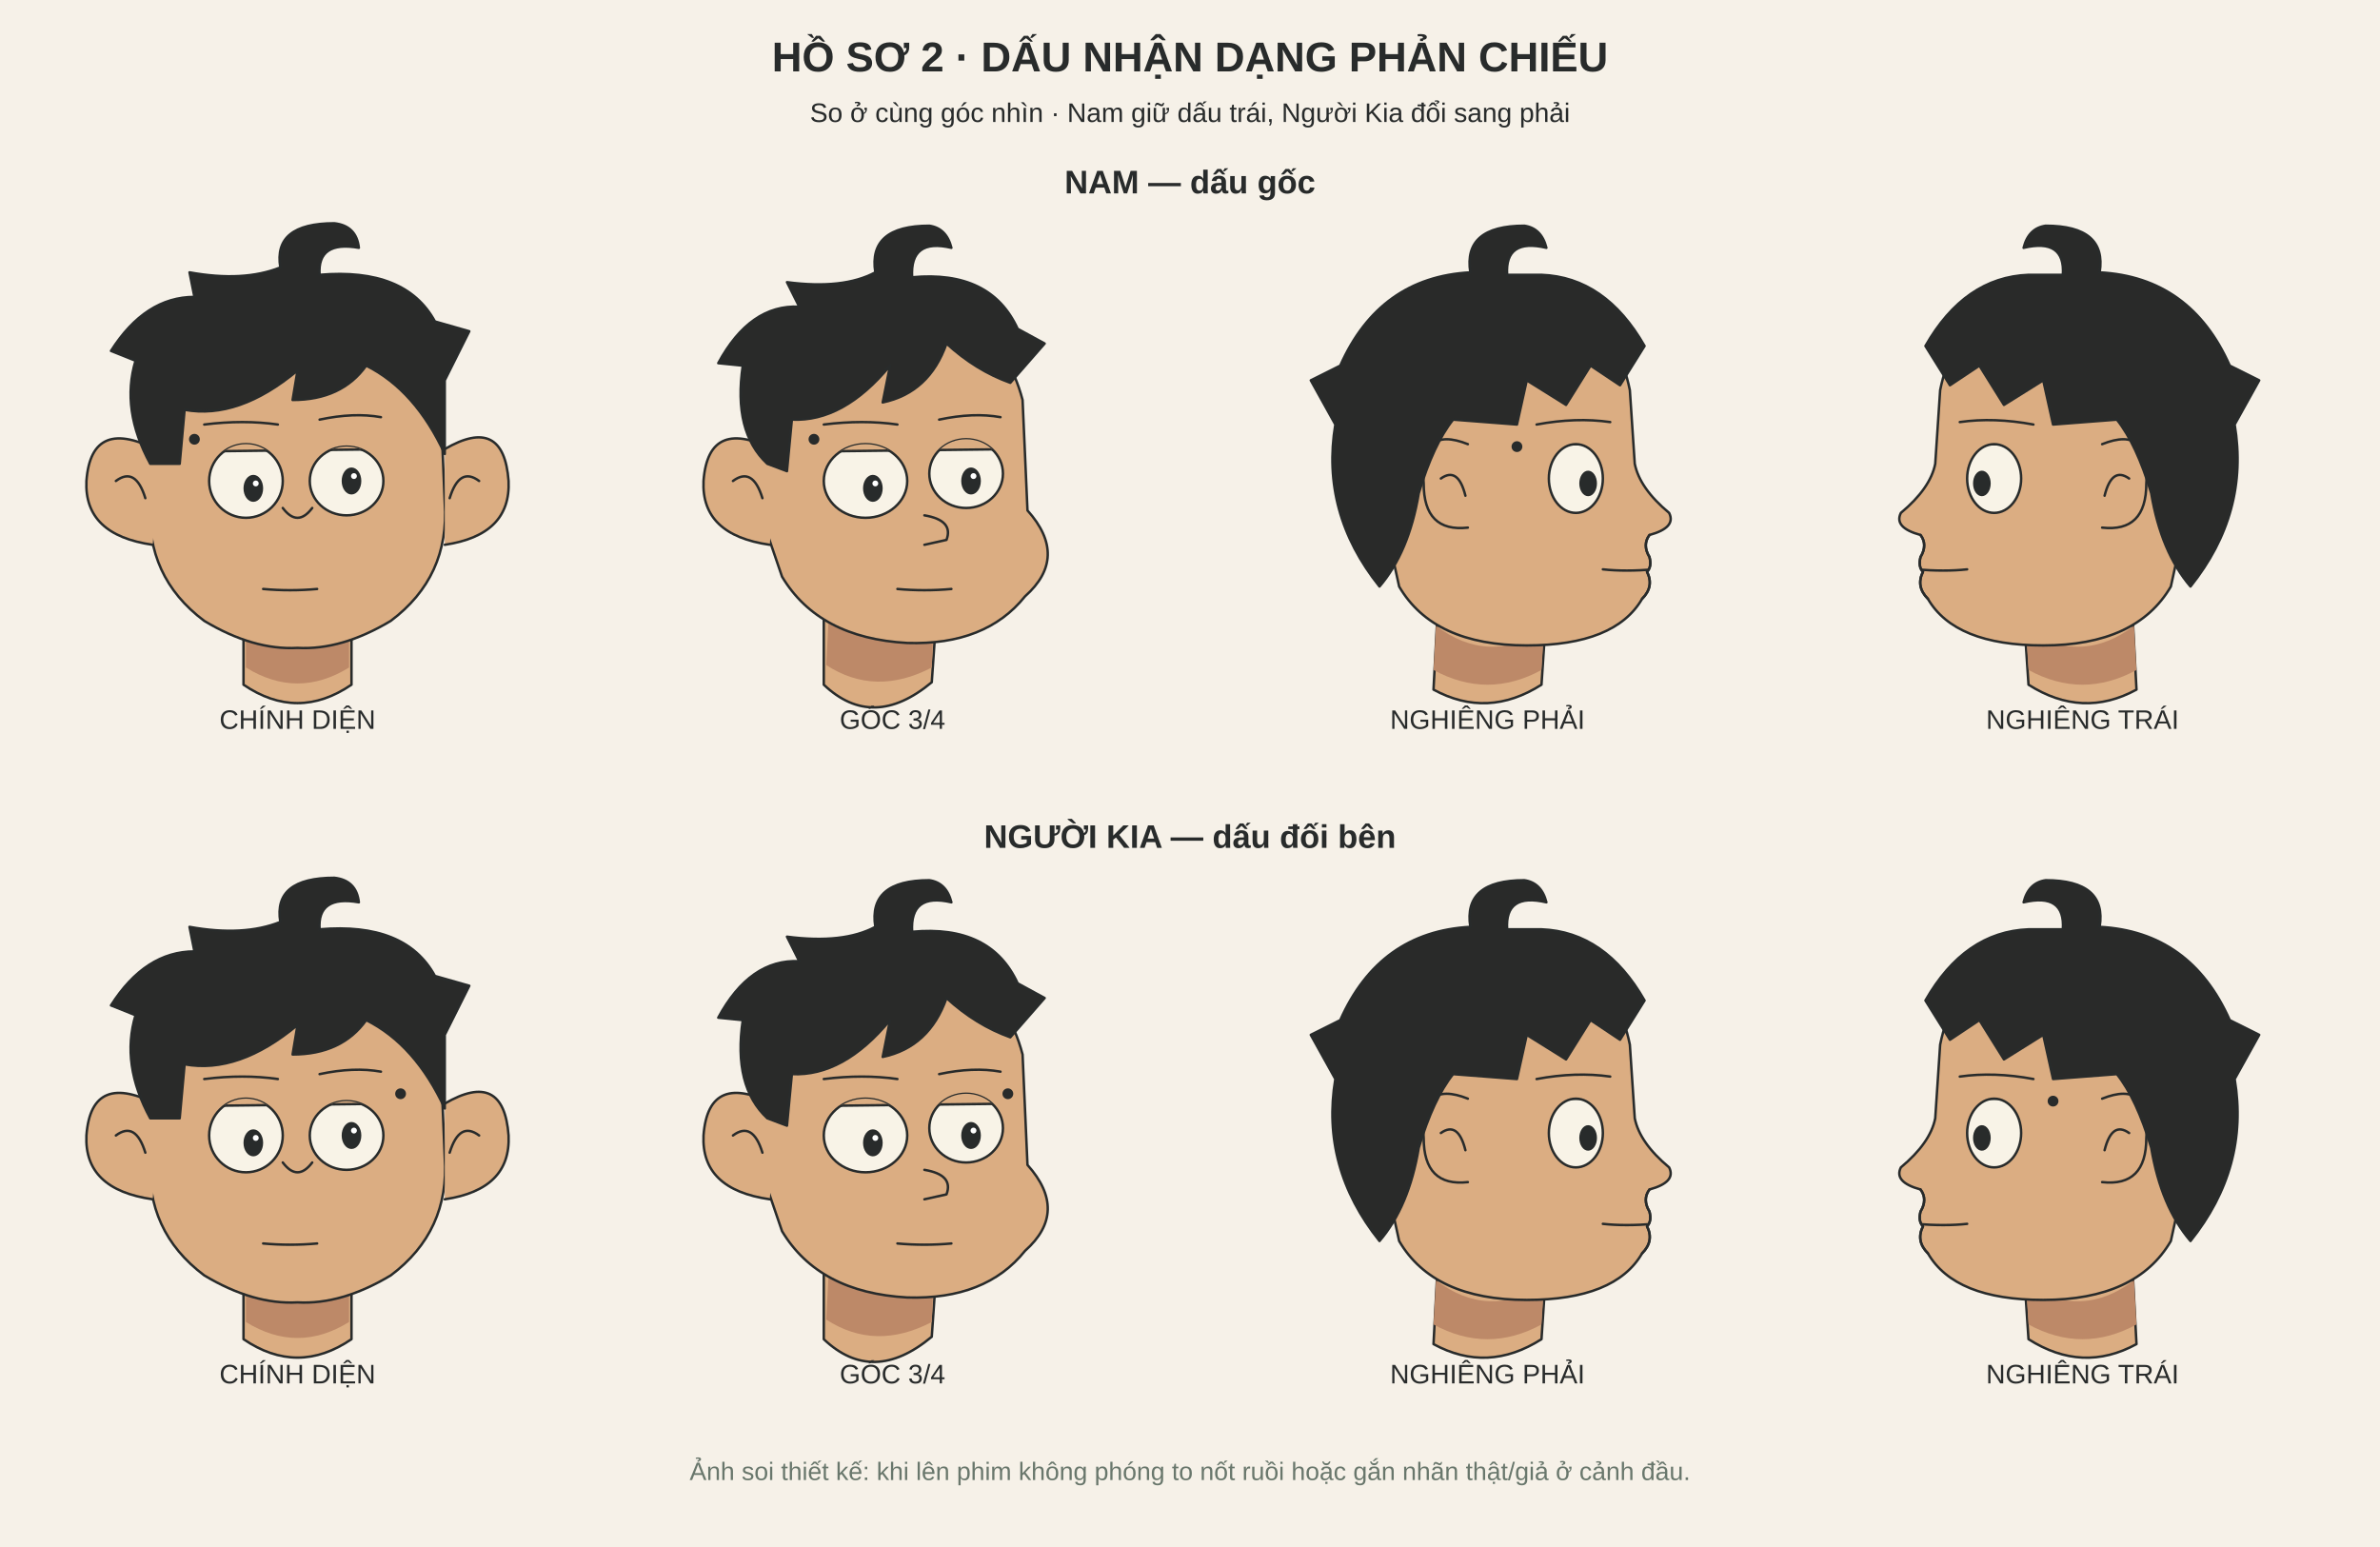
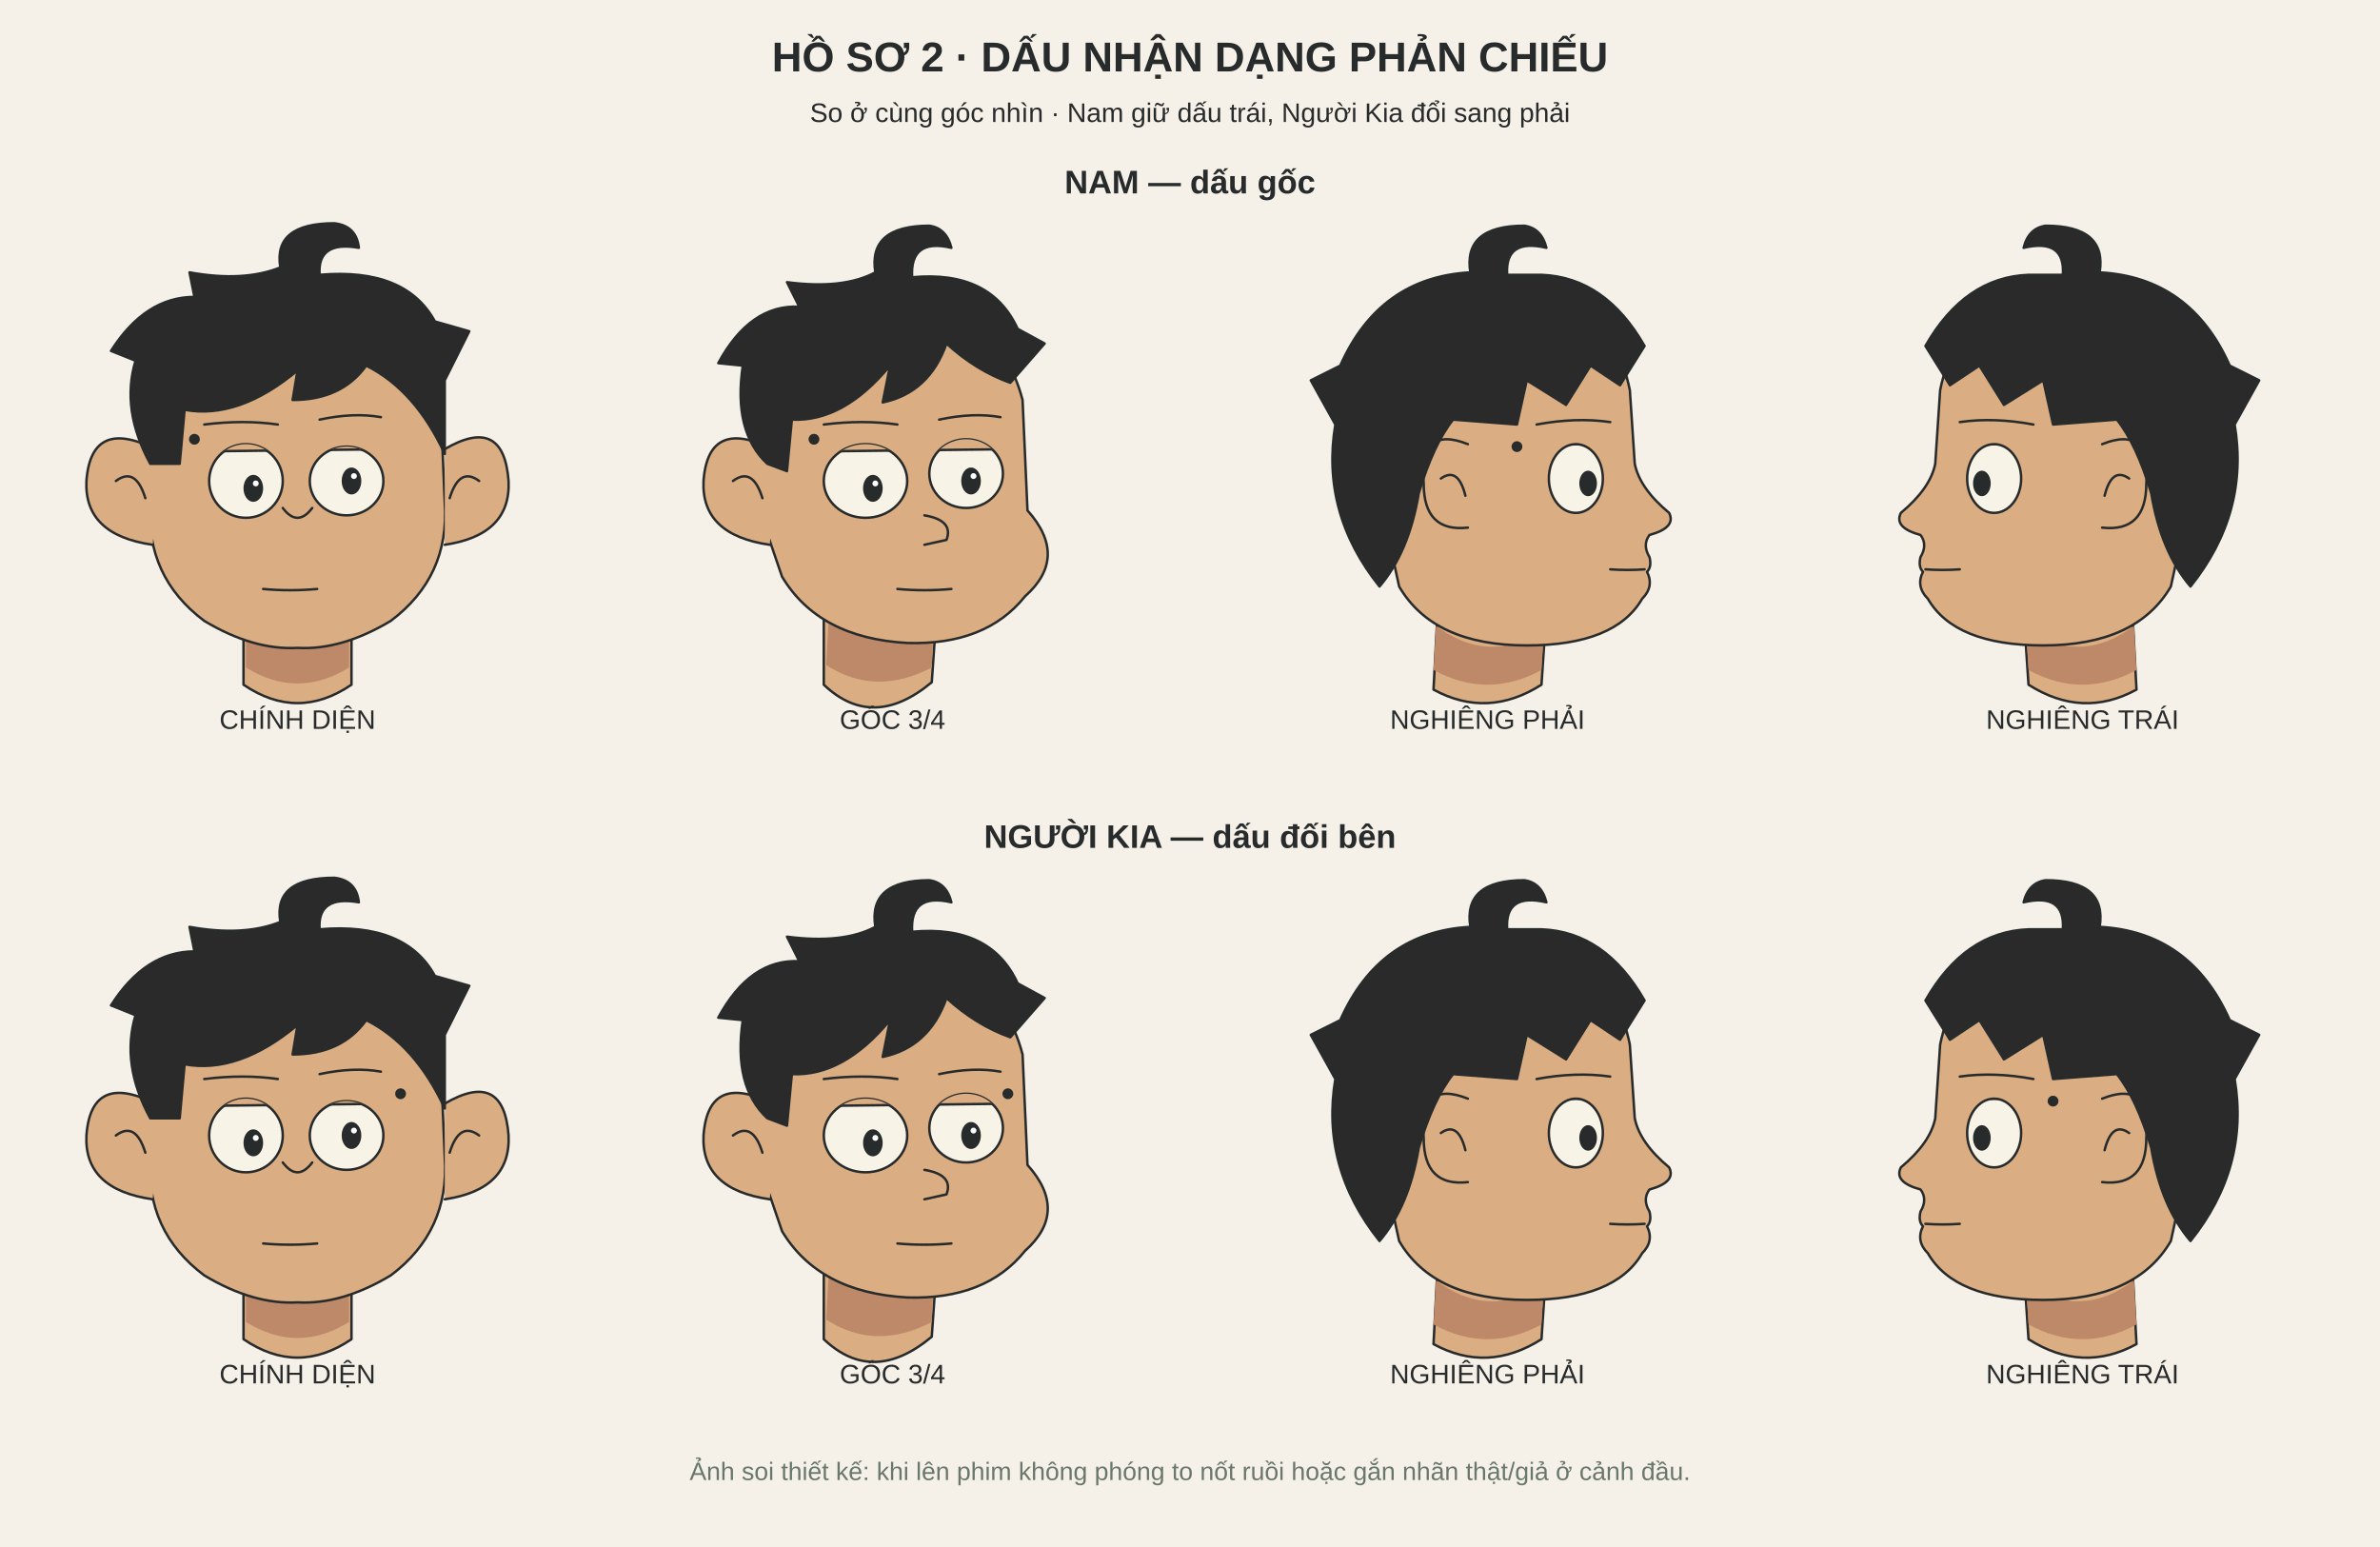
<svg xmlns="http://www.w3.org/2000/svg" width="1600" height="1040" viewBox="0 0 1600 1040">
  <rect width="1600" height="1040" fill="#f6f1e8" />
  <g font-family="Arial,sans-serif" fill="#282b2b" text-anchor="middle">
    <text x="800" y="48" font-size="28" font-weight="700">HỒ SƠ 2 · DẤU NHẬN DẠNG PHẢN CHIẾU</text>
    <text x="800" y="82" font-size="18">So ở cùng góc nhìn · Nam giữ dấu trái, Người Kia đổi sang phải</text>
    <g>
      <text x="800" y="130" font-size="22" font-weight="700">NAM — dấu gốc</text>
      <g>
        <g transform="translate(200 160) scale(1.65 1.65)">
          <g transform="translate(0 0) scale(1)" stroke="#282b2b" style="stroke-width:calc(3.5px * var(--lw, 1))" stroke-linejoin="round" stroke-linecap="round">
            <path d="M -22 141 L -22 182 Q 0 197 22 182 L 22 141" fill="#dbad82" />
            <path d="M -21 155 Q 0 171 21 155 L 21 175 Q 0 188 -21 175 Z" fill="#bd8968" stroke="none" />
            <path d="M -58 60 Q -52 25 0 25 Q 52 25 58 60 L 60 108 Q 62 138 38 156 Q 18 168 0 167 Q -18 168 -38 156 Q -62 138 -60 108 Z" fill="#dbad82" />
            <path d="M -56 87 Q -84 72 -86 99 Q -87 121 -59 125 M 60 86 Q 84 72 86 99 Q 87 121 60 125" fill="#dbad82" />
            <path d="M -74 99 Q -66 93 -62 106 M 74 99 Q 66 93 62 106" fill="none" style="stroke-width:calc(2.4px * var(--lw, 1))" />
            <path d="M -60 92 Q -72 70 -66 50 L -76 46 Q -62 24 -42 24 L -44 14 Q -22 18 -7 12 Q -10 -6 15 -6 Q 24 -5 25 4 Q 8 1 9 15 Q 44 12 56 34 L 70 38 L 60 58 L 60 88 Q 48 62 28 52 Q 18 66 -2 66 L 0 54 Q -24 74 -46 70 L -48 92 Z" fill="#292a29" />
            <g transform="translate(-10 0)">
              <defs>
                <clipPath id="nam-front-1-R4pe-eyes">
                  <ellipse cx="-11" cy="99" rx="15" ry="15" />
                  <ellipse cx="30" cy="99" rx="15" ry="14" />
                </clipPath>
              </defs>
              <ellipse cx="-11" cy="99" rx="15" ry="15" fill="#f8f3e7" style="stroke-width:calc(2.5px * var(--lw, 1))" />
              <ellipse cx="30" cy="99" rx="15" ry="14" fill="#f8f3e7" style="stroke-width:calc(2.5px * var(--lw, 1))" />
              <g clip-path="url(#nam-front-1-R4pe-eyes)">
                <ellipse cx="-8" cy="102" rx="4" ry="5.5" fill="#282b2b" stroke="none" />
                <ellipse cx="32" cy="99" rx="4" ry="5.5" fill="#282b2b" stroke="none" />
                <circle cx="-7" cy="100" r="1.2" fill="#ffffff" stroke="none" />
                <circle cx="33" cy="97" r="1.2" fill="#ffffff" stroke="none" />
                <path d="M -33 73 L 51 73 L 51 86 L -33 87 Z" fill="#dbad82" style="stroke-width:calc(2.5px * var(--lw, 1))" />
              </g>
              <path d="M -28 76 Q -12 74 2 76 M 19 74 Q 33 71 44 73" fill="none" style="stroke-width:calc(5.5px * var(--lw, 1))" />
              <circle cx="-32" data-identity-mark="nam" cy="82" r="2.2" fill="#282b2b" stroke="none" />
              <path d="M 4 110 Q 10 118 16 110" fill="none" style="stroke-width:calc(2.5px * var(--lw, 1))" />
              <g transform="translate(-6 0)">
                <path d="M 2 143 Q 13 144 24 143" fill="none" style="stroke-width:calc(2.6px * var(--lw, 1))" />
              </g>
            </g>
          </g>
        </g>
        <text x="200" y="490" font-size="18">CHÍNH DIỆN</text>
      </g>
      <g>
        <g transform="translate(600 160) scale(1.65 1.65)">
          <g transform="translate(0 0) scale(1)" stroke="#282b2b" style="stroke-width:calc(3.5px * var(--lw, 1))" stroke-linejoin="round" stroke-linecap="round">
            <path d="M -28 141 L -28 182 Q -8 201 16 181 L 19 138" fill="#dbad82" />
            <path d="M -26 155 Q -8 171 17 153 L 16 175 Q -7 187 -27 174 Z" fill="#bd8968" stroke="none" />
            <path d="M -55 60 Q -50 25 -9 25 Q 42 24 53 66 L 55 111 Q 72 130 54 146 Q 38 166 6 165 Q -30 163 -45 138 L -58 100 Z" fill="#dbad82" />
            <path d="M -47 87 Q -75 72 -77 99 Q -78 121 -50 125" fill="#dbad82" />
            <path d="M -65 99 Q -57 93 -53 106" fill="none" style="stroke-width:calc(2.4px * var(--lw, 1))" />
            <path d="M -51 92 Q -65 79 -61 52 L -71 51 Q -58 27 -38 28 L -43 18 Q -20 21 -7 14 Q -10 -5 15 -5 Q 22 -4 24 4 Q 7 0 8 16 Q 40 13 51 37 L 62 43 L 48 59 Q 34 54 22 43 Q 15 63 -4 67 L -1 52 Q -20 75 -41 74 L -43 95 Z" fill="#292a29" />
            <g>
              <defs>
                <clipPath id="nam-three-1-R59e-eyes">
                  <ellipse cx="-11" cy="99" rx="17" ry="15" />
                  <ellipse cx="30" cy="96" rx="15" ry="14" />
                </clipPath>
              </defs>
              <ellipse cx="-11" cy="99" rx="17" ry="15" fill="#f8f3e7" style="stroke-width:calc(2.5px * var(--lw, 1))" />
              <ellipse cx="30" cy="96" rx="15" ry="14" fill="#f8f3e7" style="stroke-width:calc(2.5px * var(--lw, 1))" />
              <g clip-path="url(#nam-three-1-R59e-eyes)">
                <ellipse cx="-8" cy="102" rx="4" ry="5.5" fill="#282b2b" stroke="none" />
                <ellipse cx="32" cy="99" rx="4" ry="5.5" fill="#282b2b" stroke="none" />
                <circle cx="-7" cy="100" r="1.2" fill="#ffffff" stroke="none" />
                <circle cx="33" cy="97" r="1.2" fill="#ffffff" stroke="none" />
                <path d="M -33 73 L 51 73 L 51 86 L -33 87 Z" fill="#dbad82" style="stroke-width:calc(2.5px * var(--lw, 1))" />
              </g>
              <path d="M -28 76 Q -12 74 2 76 M 19 74 Q 33 71 44 73" fill="none" style="stroke-width:calc(5.5px * var(--lw, 1))" />
              <circle cx="-32" data-identity-mark="nam" cy="82" r="2.2" fill="#282b2b" stroke="none" />
              <path d="M 13 113 Q 25 115 22 123 L 13 125" fill="none" style="stroke-width:calc(2.5px * var(--lw, 1))" />
              <g>
                <path d="M 2 143 Q 13 144 24 143" fill="none" style="stroke-width:calc(2.6px * var(--lw, 1))" />
              </g>
            </g>
          </g>
        </g>
        <text x="600" y="490" font-size="18">GÓC 3/4</text>
      </g>
      <g>
        <g transform="translate(1000 160) scale(1.65 1.65)">
          <g transform="translate(0 0) scale(1)" stroke="#282b2b" style="stroke-width:calc(3.5px * var(--lw, 1))" stroke-linejoin="round" stroke-linecap="round">
            <path d="M -20 146 L -22 184 Q 0 196 22 182 L 24 152" fill="#dbad82" />
            <path d="M -21 158 Q 0 174 23 160 L 22 176 Q 0 188 -22 176 Z" fill="#bd8968" stroke="none" />
            <path d="M -50 78 Q -48 24 4 22 Q 50 22 58 62 L 60 92 Q 62 102 74 112 Q 77 118 66 121 Q 63 125 66 130 Q 67 134 65 136 Q 68 142 63 147 Q 52 166 16 166 Q -22 166 -36 142 Z" fill="#dbad82" />
            <path d="M -8 84 Q -28 76 -26 100 Q -26 120 -8 118" fill="#dbad82" />
            <path d="M -19 98 Q -12 93 -9 105" fill="none" style="stroke-width:calc(2.4px * var(--lw, 1))" />
            <path d="M 54 60 L 64 44 Q 48 16 22 15 Q 7 15 8 15 Q 7 0 24 4 Q 22 -4 15 -5 Q -10 -5 -7 14 Q -44 16 -60 52 L -72 58 L -62 76 Q -68 112 -44 142 Q -32 128 -28 104 Q -22 84 -14 74 L 12 76 L 16 58 L 32 68 L 42 52 Z" fill="#292a29" />
            <defs>
              <clipPath id="nam-side-1-R5pe-eyes">
                <ellipse cx="36" cy="98" rx="11" ry="14" />
              </clipPath>
-               <clipPath id="nam-side-1-R5pe-face">
-                 <path d="M -50 78 Q -48 24 4 22 Q 50 22 58 62 L 60 92 Q 62 102 74 112 Q 77 118 66 121 Q 63 125 66 130 Q 67 134 65 136 Q 68 142 63 147 Q 52 166 16 166 Q -22 166 -36 142 Z" />
-               </clipPath>
            </defs>
            <ellipse cx="36" cy="98" rx="11" ry="14" fill="#f8f3e7" style="stroke-width:calc(2.5px * var(--lw, 1))" />
            <g clip-path="url(#nam-side-1-R5pe-eyes)">
              <ellipse cx="41" cy="100" rx="3.6" ry="5.2" fill="#282b2b" stroke="none" />
              <path d="M 18 66 H 56 V 84 H 18 Z" fill="#dbad82" style="stroke-width:calc(2.5px * var(--lw, 1))" />
            </g>
            <path d="M 20 76 Q 36 73 50 75" fill="none" style="stroke-width:calc(5.5px * var(--lw, 1))" />
            <circle cx="12" cy="85" r="2.2" fill="#282b2b" stroke="none" />
-             <g clip-path="url(#nam-side-1-R5pe-face)">
-               <path d="M 68 135 Q 56 136 47 135" fill="none" style="stroke-width:calc(2.6px * var(--lw, 1))" />
-             </g>
-             <path d="M 66 121 Q 63 125 66 130 Q 67 134 65 136 Q 68 142 63 147" fill="none" />
+             <path d="M 64 135 Q 57 135.5 50 135" fill="none" style="stroke-width:calc(2.6px * var(--lw, 1))" />
          </g>
        </g>
        <text x="1000" y="490" font-size="18">NGHIÊNG PHẢI</text>
      </g>
      <g>
        <g transform="translate(1400 160) scale(-1.65 1.65)">
          <g transform="translate(0 0) scale(1)" stroke="#282b2b" style="stroke-width:calc(3.5px * var(--lw, 1))" stroke-linejoin="round" stroke-linecap="round">
            <path d="M -20 146 L -22 184 Q 0 196 22 182 L 24 152" fill="#dbad82" />
            <path d="M -21 158 Q 0 174 23 160 L 22 176 Q 0 188 -22 176 Z" fill="#bd8968" stroke="none" />
            <path d="M -50 78 Q -48 24 4 22 Q 50 22 58 62 L 60 92 Q 62 102 74 112 Q 77 118 66 121 Q 63 125 66 130 Q 67 134 65 136 Q 68 142 63 147 Q 52 166 16 166 Q -22 166 -36 142 Z" fill="#dbad82" />
            <path d="M -8 84 Q -28 76 -26 100 Q -26 120 -8 118" fill="#dbad82" />
            <path d="M -19 98 Q -12 93 -9 105" fill="none" style="stroke-width:calc(2.4px * var(--lw, 1))" />
            <path d="M 54 60 L 64 44 Q 48 16 22 15 Q 7 15 8 15 Q 7 0 24 4 Q 22 -4 15 -5 Q -10 -5 -7 14 Q -44 16 -60 52 L -72 58 L -62 76 Q -68 112 -44 142 Q -32 128 -28 104 Q -22 84 -14 74 L 12 76 L 16 58 L 32 68 L 42 52 Z" fill="#292a29" />
            <defs>
              <clipPath id="nam-side--1-R69e-eyes">
                <ellipse cx="36" cy="98" rx="11" ry="14" />
              </clipPath>
-               <clipPath id="nam-side--1-R69e-face">
-                 <path d="M -50 78 Q -48 24 4 22 Q 50 22 58 62 L 60 92 Q 62 102 74 112 Q 77 118 66 121 Q 63 125 66 130 Q 67 134 65 136 Q 68 142 63 147 Q 52 166 16 166 Q -22 166 -36 142 Z" />
-               </clipPath>
            </defs>
            <ellipse cx="36" cy="98" rx="11" ry="14" fill="#f8f3e7" style="stroke-width:calc(2.5px * var(--lw, 1))" />
            <g clip-path="url(#nam-side--1-R69e-eyes)">
              <ellipse cx="41" cy="100" rx="3.6" ry="5.2" fill="#282b2b" stroke="none" />
              <path d="M 18 66 H 56 V 84 H 18 Z" fill="#dbad82" style="stroke-width:calc(2.5px * var(--lw, 1))" />
            </g>
            <path d="M 20 76 Q 36 73 50 75" fill="none" style="stroke-width:calc(5.5px * var(--lw, 1))" />
-             <g clip-path="url(#nam-side--1-R69e-face)">
-               <path d="M 68 135 Q 56 136 47 135" fill="none" style="stroke-width:calc(2.6px * var(--lw, 1))" />
-             </g>
-             <path d="M 66 121 Q 63 125 66 130 Q 67 134 65 136 Q 68 142 63 147" fill="none" />
+             <path d="M 64 135 Q 57 135.5 50 135" fill="none" style="stroke-width:calc(2.6px * var(--lw, 1))" />
          </g>
        </g>
        <text x="1400" y="490" font-size="18">NGHIÊNG TRÁI</text>
      </g>
    </g>
    <g>
      <text x="800" y="570" font-size="22" font-weight="700">NGƯỜI KIA — dấu đối bên</text>
      <g>
        <g transform="translate(200 600) scale(1.65 1.65)">
          <g transform="translate(0 0) scale(1)" stroke="#282b2b" style="stroke-width:calc(3.5px * var(--lw, 1))" stroke-linejoin="round" stroke-linecap="round">
            <path d="M -22 141 L -22 182 Q 0 197 22 182 L 22 141" fill="#dbad82" />
            <path d="M -21 155 Q 0 171 21 155 L 21 175 Q 0 188 -21 175 Z" fill="#bd8968" stroke="none" />
            <path d="M -58 60 Q -52 25 0 25 Q 52 25 58 60 L 60 108 Q 62 138 38 156 Q 18 168 0 167 Q -18 168 -38 156 Q -62 138 -60 108 Z" fill="#dbad82" />
            <path d="M -56 87 Q -84 72 -86 99 Q -87 121 -59 125 M 60 86 Q 84 72 86 99 Q 87 121 60 125" fill="#dbad82" />
            <path d="M -74 99 Q -66 93 -62 106 M 74 99 Q 66 93 62 106" fill="none" style="stroke-width:calc(2.4px * var(--lw, 1))" />
            <path d="M -60 92 Q -72 70 -66 50 L -76 46 Q -62 24 -42 24 L -44 14 Q -22 18 -7 12 Q -10 -6 15 -6 Q 24 -5 25 4 Q 8 1 9 15 Q 44 12 56 34 L 70 38 L 60 58 L 60 88 Q 48 62 28 52 Q 18 66 -2 66 L 0 54 Q -24 74 -46 70 L -48 92 Z" fill="#292a29" />
            <g transform="translate(-10 0)">
              <defs>
                <clipPath id="nguoi-kia-front-1-R4qe-eyes">
                  <ellipse cx="-11" cy="99" rx="15" ry="15" />
                  <ellipse cx="30" cy="99" rx="15" ry="14" />
                </clipPath>
              </defs>
              <ellipse cx="-11" cy="99" rx="15" ry="15" fill="#f8f3e7" style="stroke-width:calc(2.5px * var(--lw, 1))" />
              <ellipse cx="30" cy="99" rx="15" ry="14" fill="#f8f3e7" style="stroke-width:calc(2.5px * var(--lw, 1))" />
              <g clip-path="url(#nguoi-kia-front-1-R4qe-eyes)">
                <ellipse cx="-8" cy="102" rx="4" ry="5.5" fill="#282b2b" stroke="none" />
                <ellipse cx="32" cy="99" rx="4" ry="5.5" fill="#282b2b" stroke="none" />
                <circle cx="-7" cy="100" r="1.2" fill="#ffffff" stroke="none" />
                <circle cx="33" cy="97" r="1.2" fill="#ffffff" stroke="none" />
                <path d="M -33 73 L 51 73 L 51 86 L -33 87 Z" fill="#dbad82" style="stroke-width:calc(2.5px * var(--lw, 1))" />
              </g>
              <path d="M -28 76 Q -12 74 2 76 M 19 74 Q 33 71 44 73" fill="none" style="stroke-width:calc(5.5px * var(--lw, 1))" />
              <circle cx="52" data-identity-mark="nguoi-kia" cy="82" r="2.2" fill="#282b2b" stroke="none" />
              <path d="M 4 110 Q 10 118 16 110" fill="none" style="stroke-width:calc(2.5px * var(--lw, 1))" />
              <g transform="translate(-6 0)">
                <path d="M 2 143 Q 13 144 24 143" fill="none" style="stroke-width:calc(2.6px * var(--lw, 1))" />
              </g>
            </g>
          </g>
        </g>
        <text x="200" y="930" font-size="18">CHÍNH DIỆN</text>
      </g>
      <g>
        <g transform="translate(600 600) scale(1.65 1.65)">
          <g transform="translate(0 0) scale(1)" stroke="#282b2b" style="stroke-width:calc(3.5px * var(--lw, 1))" stroke-linejoin="round" stroke-linecap="round">
            <path d="M -28 141 L -28 182 Q -8 201 16 181 L 19 138" fill="#dbad82" />
            <path d="M -26 155 Q -8 171 17 153 L 16 175 Q -7 187 -27 174 Z" fill="#bd8968" stroke="none" />
            <path d="M -55 60 Q -50 25 -9 25 Q 42 24 53 66 L 55 111 Q 72 130 54 146 Q 38 166 6 165 Q -30 163 -45 138 L -58 100 Z" fill="#dbad82" />
            <path d="M -47 87 Q -75 72 -77 99 Q -78 121 -50 125" fill="#dbad82" />
            <path d="M -65 99 Q -57 93 -53 106" fill="none" style="stroke-width:calc(2.4px * var(--lw, 1))" />
            <path d="M -51 92 Q -65 79 -61 52 L -71 51 Q -58 27 -38 28 L -43 18 Q -20 21 -7 14 Q -10 -5 15 -5 Q 22 -4 24 4 Q 7 0 8 16 Q 40 13 51 37 L 62 43 L 48 59 Q 34 54 22 43 Q 15 63 -4 67 L -1 52 Q -20 75 -41 74 L -43 95 Z" fill="#292a29" />
            <g>
              <defs>
                <clipPath id="nguoi-kia-three-1-R5ae-eyes">
                  <ellipse cx="-11" cy="99" rx="17" ry="15" />
                  <ellipse cx="30" cy="96" rx="15" ry="14" />
                </clipPath>
              </defs>
              <ellipse cx="-11" cy="99" rx="17" ry="15" fill="#f8f3e7" style="stroke-width:calc(2.5px * var(--lw, 1))" />
              <ellipse cx="30" cy="96" rx="15" ry="14" fill="#f8f3e7" style="stroke-width:calc(2.5px * var(--lw, 1))" />
              <g clip-path="url(#nguoi-kia-three-1-R5ae-eyes)">
                <ellipse cx="-8" cy="102" rx="4" ry="5.5" fill="#282b2b" stroke="none" />
                <ellipse cx="32" cy="99" rx="4" ry="5.5" fill="#282b2b" stroke="none" />
                <circle cx="-7" cy="100" r="1.2" fill="#ffffff" stroke="none" />
                <circle cx="33" cy="97" r="1.2" fill="#ffffff" stroke="none" />
                <path d="M -33 73 L 51 73 L 51 86 L -33 87 Z" fill="#dbad82" style="stroke-width:calc(2.5px * var(--lw, 1))" />
              </g>
              <path d="M -28 76 Q -12 74 2 76 M 19 74 Q 33 71 44 73" fill="none" style="stroke-width:calc(5.5px * var(--lw, 1))" />
              <circle cx="47" data-identity-mark="nguoi-kia" cy="82" r="2.2" fill="#282b2b" stroke="none" />
              <path d="M 13 113 Q 25 115 22 123 L 13 125" fill="none" style="stroke-width:calc(2.5px * var(--lw, 1))" />
              <g>
                <path d="M 2 143 Q 13 144 24 143" fill="none" style="stroke-width:calc(2.6px * var(--lw, 1))" />
              </g>
            </g>
          </g>
        </g>
        <text x="600" y="930" font-size="18">GÓC 3/4</text>
      </g>
      <g>
        <g transform="translate(1000 600) scale(1.65 1.65)">
          <g transform="translate(0 0) scale(1)" stroke="#282b2b" style="stroke-width:calc(3.5px * var(--lw, 1))" stroke-linejoin="round" stroke-linecap="round">
            <path d="M -20 146 L -22 184 Q 0 196 22 182 L 24 152" fill="#dbad82" />
            <path d="M -21 158 Q 0 174 23 160 L 22 176 Q 0 188 -22 176 Z" fill="#bd8968" stroke="none" />
            <path d="M -50 78 Q -48 24 4 22 Q 50 22 58 62 L 60 92 Q 62 102 74 112 Q 77 118 66 121 Q 63 125 66 130 Q 67 134 65 136 Q 68 142 63 147 Q 52 166 16 166 Q -22 166 -36 142 Z" fill="#dbad82" />
            <path d="M -8 84 Q -28 76 -26 100 Q -26 120 -8 118" fill="#dbad82" />
            <path d="M -19 98 Q -12 93 -9 105" fill="none" style="stroke-width:calc(2.4px * var(--lw, 1))" />
            <path d="M 54 60 L 64 44 Q 48 16 22 15 Q 7 15 8 15 Q 7 0 24 4 Q 22 -4 15 -5 Q -10 -5 -7 14 Q -44 16 -60 52 L -72 58 L -62 76 Q -68 112 -44 142 Q -32 128 -28 104 Q -22 84 -14 74 L 12 76 L 16 58 L 32 68 L 42 52 Z" fill="#292a29" />
            <defs>
              <clipPath id="nguoi-kia-side-1-R5qe-eyes">
                <ellipse cx="36" cy="98" rx="11" ry="14" />
              </clipPath>
-               <clipPath id="nguoi-kia-side-1-R5qe-face">
-                 <path d="M -50 78 Q -48 24 4 22 Q 50 22 58 62 L 60 92 Q 62 102 74 112 Q 77 118 66 121 Q 63 125 66 130 Q 67 134 65 136 Q 68 142 63 147 Q 52 166 16 166 Q -22 166 -36 142 Z" />
-               </clipPath>
            </defs>
            <ellipse cx="36" cy="98" rx="11" ry="14" fill="#f8f3e7" style="stroke-width:calc(2.5px * var(--lw, 1))" />
            <g clip-path="url(#nguoi-kia-side-1-R5qe-eyes)">
              <ellipse cx="41" cy="100" rx="3.6" ry="5.2" fill="#282b2b" stroke="none" />
              <path d="M 18 66 H 56 V 84 H 18 Z" fill="#dbad82" style="stroke-width:calc(2.5px * var(--lw, 1))" />
            </g>
            <path d="M 20 76 Q 36 73 50 75" fill="none" style="stroke-width:calc(5.5px * var(--lw, 1))" />
-             <g clip-path="url(#nguoi-kia-side-1-R5qe-face)">
-               <path d="M 68 135 Q 56 136 47 135" fill="none" style="stroke-width:calc(2.6px * var(--lw, 1))" />
-             </g>
-             <path d="M 66 121 Q 63 125 66 130 Q 67 134 65 136 Q 68 142 63 147" fill="none" />
+             <path d="M 64 135 Q 57 135.5 50 135" fill="none" style="stroke-width:calc(2.6px * var(--lw, 1))" />
          </g>
        </g>
        <text x="1000" y="930" font-size="18">NGHIÊNG PHẢI</text>
      </g>
      <g>
        <g transform="translate(1400 600) scale(-1.65 1.65)">
          <g transform="translate(0 0) scale(1)" stroke="#282b2b" style="stroke-width:calc(3.5px * var(--lw, 1))" stroke-linejoin="round" stroke-linecap="round">
            <path d="M -20 146 L -22 184 Q 0 196 22 182 L 24 152" fill="#dbad82" />
            <path d="M -21 158 Q 0 174 23 160 L 22 176 Q 0 188 -22 176 Z" fill="#bd8968" stroke="none" />
            <path d="M -50 78 Q -48 24 4 22 Q 50 22 58 62 L 60 92 Q 62 102 74 112 Q 77 118 66 121 Q 63 125 66 130 Q 67 134 65 136 Q 68 142 63 147 Q 52 166 16 166 Q -22 166 -36 142 Z" fill="#dbad82" />
            <path d="M -8 84 Q -28 76 -26 100 Q -26 120 -8 118" fill="#dbad82" />
            <path d="M -19 98 Q -12 93 -9 105" fill="none" style="stroke-width:calc(2.4px * var(--lw, 1))" />
            <path d="M 54 60 L 64 44 Q 48 16 22 15 Q 7 15 8 15 Q 7 0 24 4 Q 22 -4 15 -5 Q -10 -5 -7 14 Q -44 16 -60 52 L -72 58 L -62 76 Q -68 112 -44 142 Q -32 128 -28 104 Q -22 84 -14 74 L 12 76 L 16 58 L 32 68 L 42 52 Z" fill="#292a29" />
            <defs>
              <clipPath id="nguoi-kia-side--1-R6ae-eyes">
                <ellipse cx="36" cy="98" rx="11" ry="14" />
              </clipPath>
-               <clipPath id="nguoi-kia-side--1-R6ae-face">
-                 <path d="M -50 78 Q -48 24 4 22 Q 50 22 58 62 L 60 92 Q 62 102 74 112 Q 77 118 66 121 Q 63 125 66 130 Q 67 134 65 136 Q 68 142 63 147 Q 52 166 16 166 Q -22 166 -36 142 Z" />
-               </clipPath>
            </defs>
            <ellipse cx="36" cy="98" rx="11" ry="14" fill="#f8f3e7" style="stroke-width:calc(2.5px * var(--lw, 1))" />
            <g clip-path="url(#nguoi-kia-side--1-R6ae-eyes)">
              <ellipse cx="41" cy="100" rx="3.6" ry="5.2" fill="#282b2b" stroke="none" />
              <path d="M 18 66 H 56 V 84 H 18 Z" fill="#dbad82" style="stroke-width:calc(2.5px * var(--lw, 1))" />
            </g>
            <path d="M 20 76 Q 36 73 50 75" fill="none" style="stroke-width:calc(5.5px * var(--lw, 1))" />
            <circle cx="12" cy="85" r="2.2" fill="#282b2b" stroke="none" />
-             <g clip-path="url(#nguoi-kia-side--1-R6ae-face)">
-               <path d="M 68 135 Q 56 136 47 135" fill="none" style="stroke-width:calc(2.6px * var(--lw, 1))" />
-             </g>
-             <path d="M 66 121 Q 63 125 66 130 Q 67 134 65 136 Q 68 142 63 147" fill="none" />
+             <path d="M 64 135 Q 57 135.5 50 135" fill="none" style="stroke-width:calc(2.6px * var(--lw, 1))" />
          </g>
        </g>
        <text x="1400" y="930" font-size="18">NGHIÊNG TRÁI</text>
      </g>
    </g>
    <text x="800" y="995" font-size="17" fill="#69776c">Ảnh soi thiết kế: khi lên phim không phóng to nốt ruồi hoặc gắn nhãn thật/giả ở cảnh đầu.</text>
  </g>
</svg>
